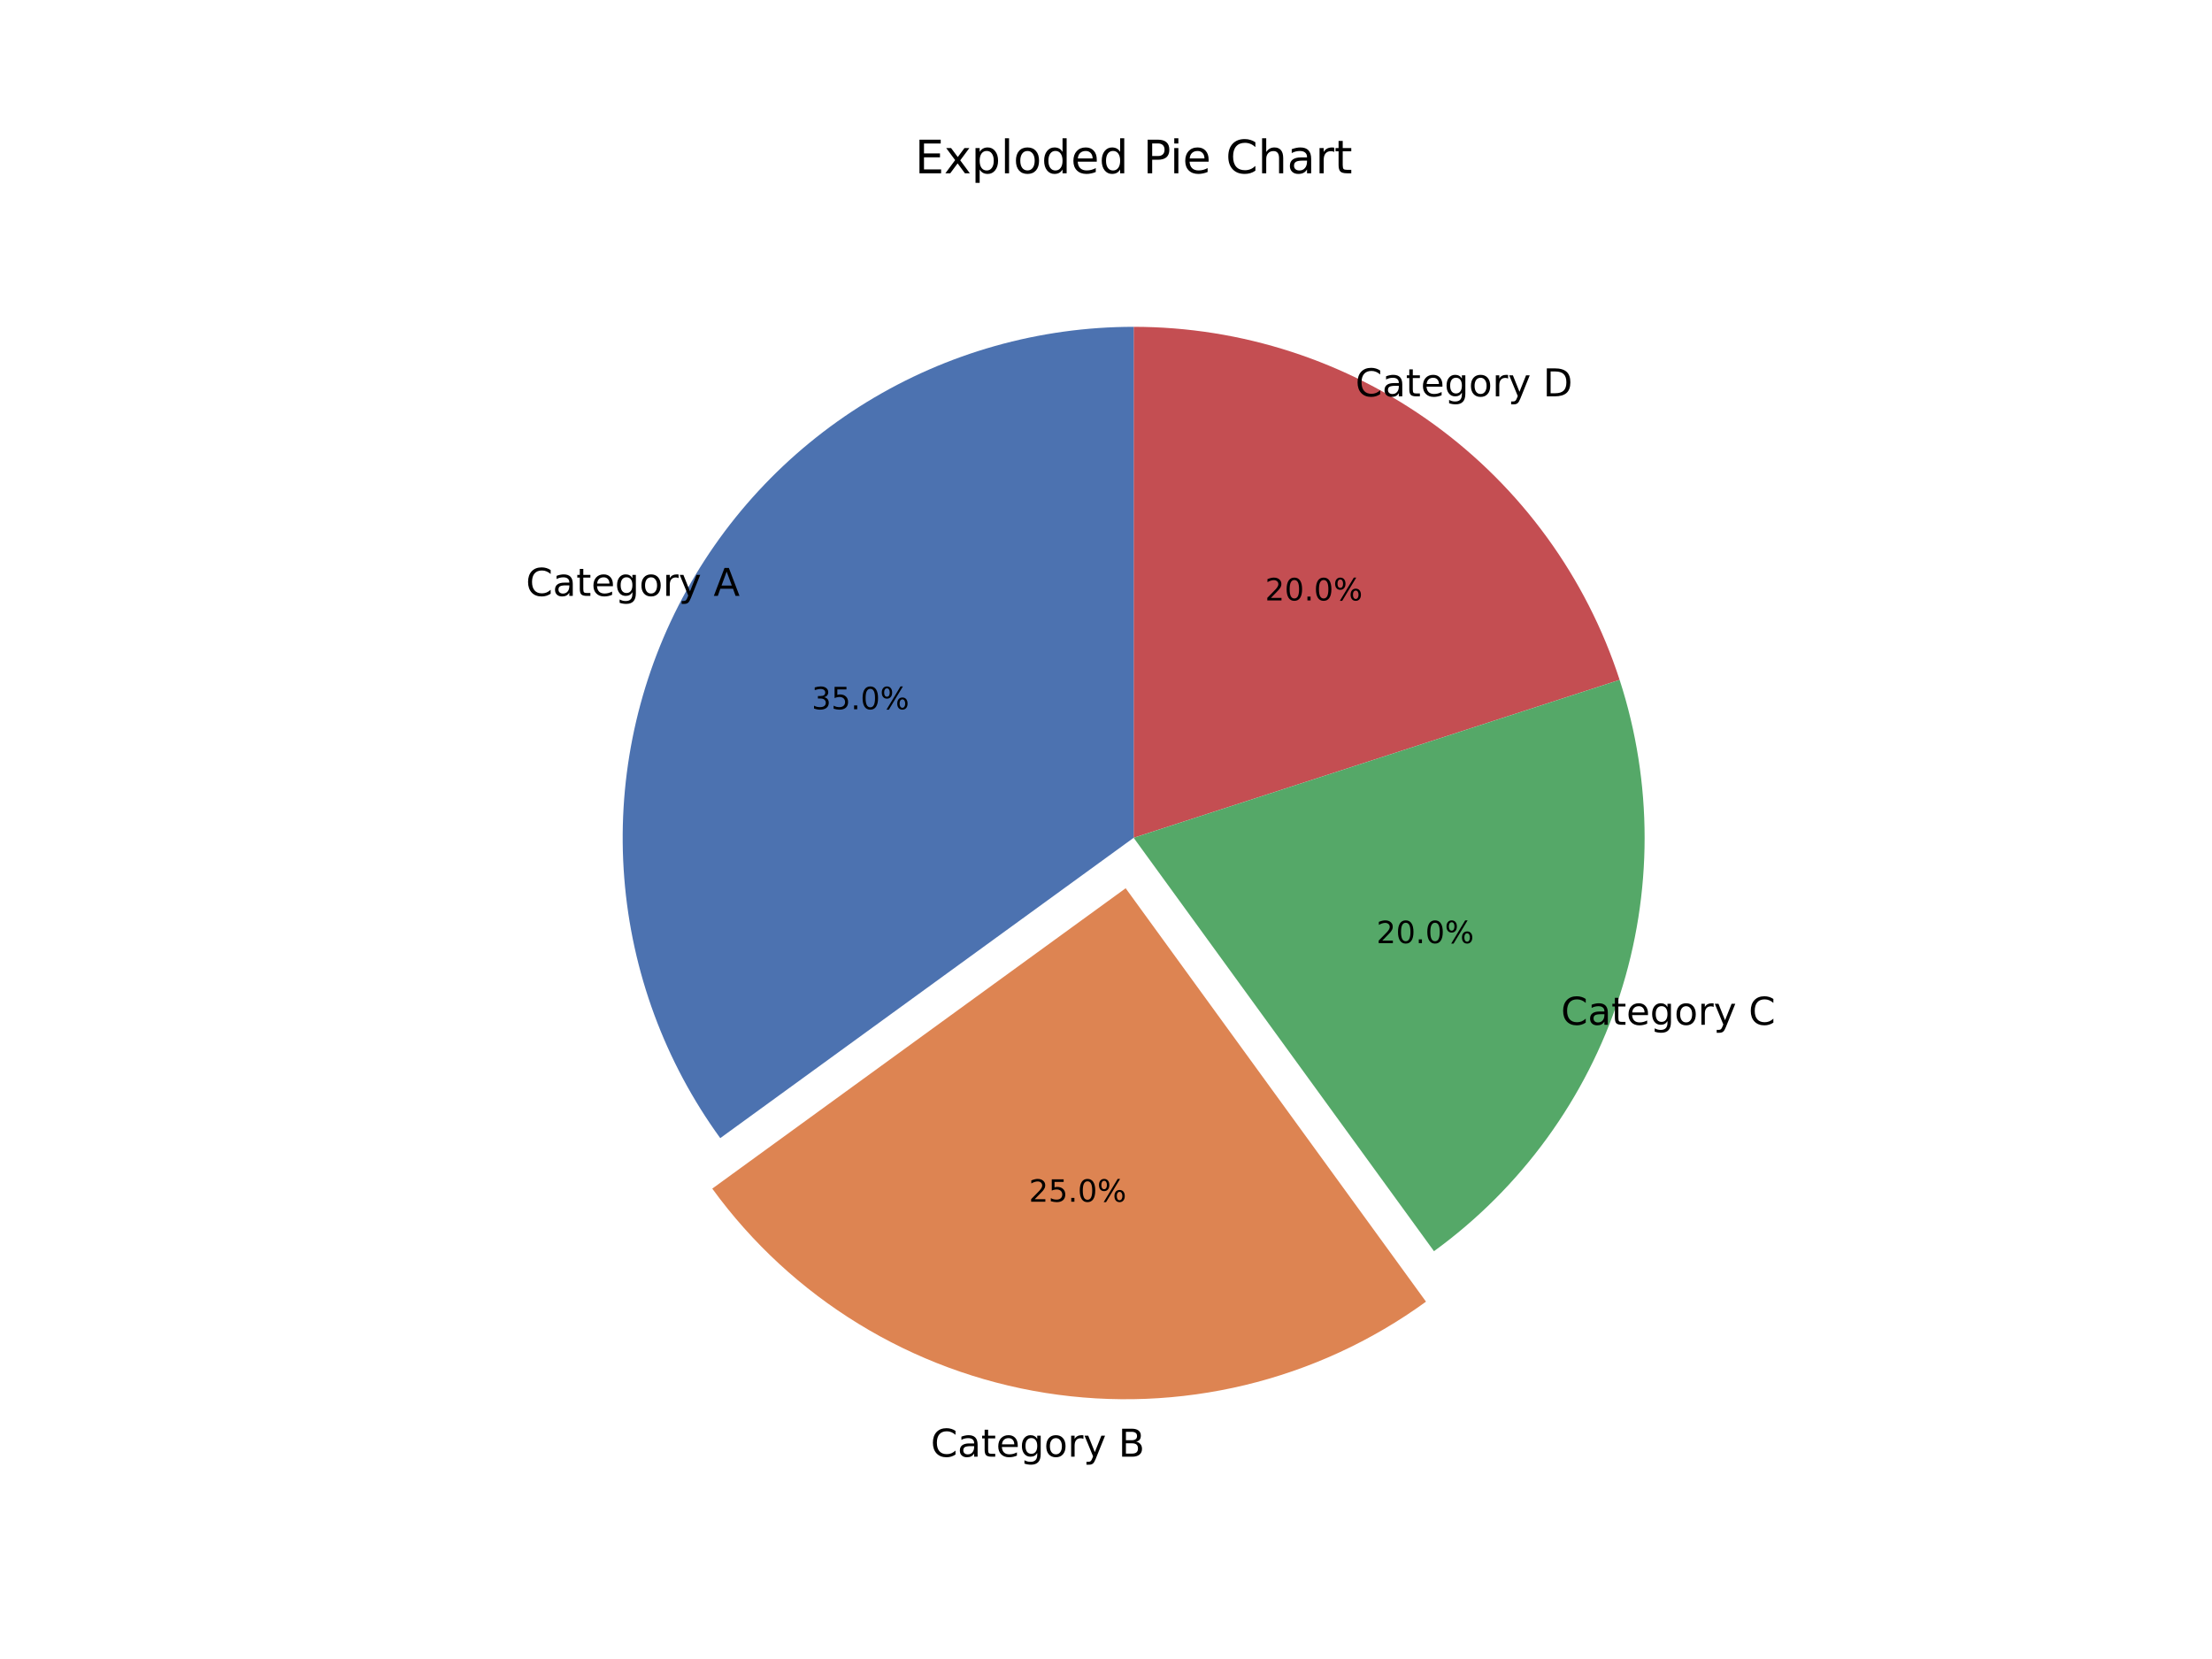
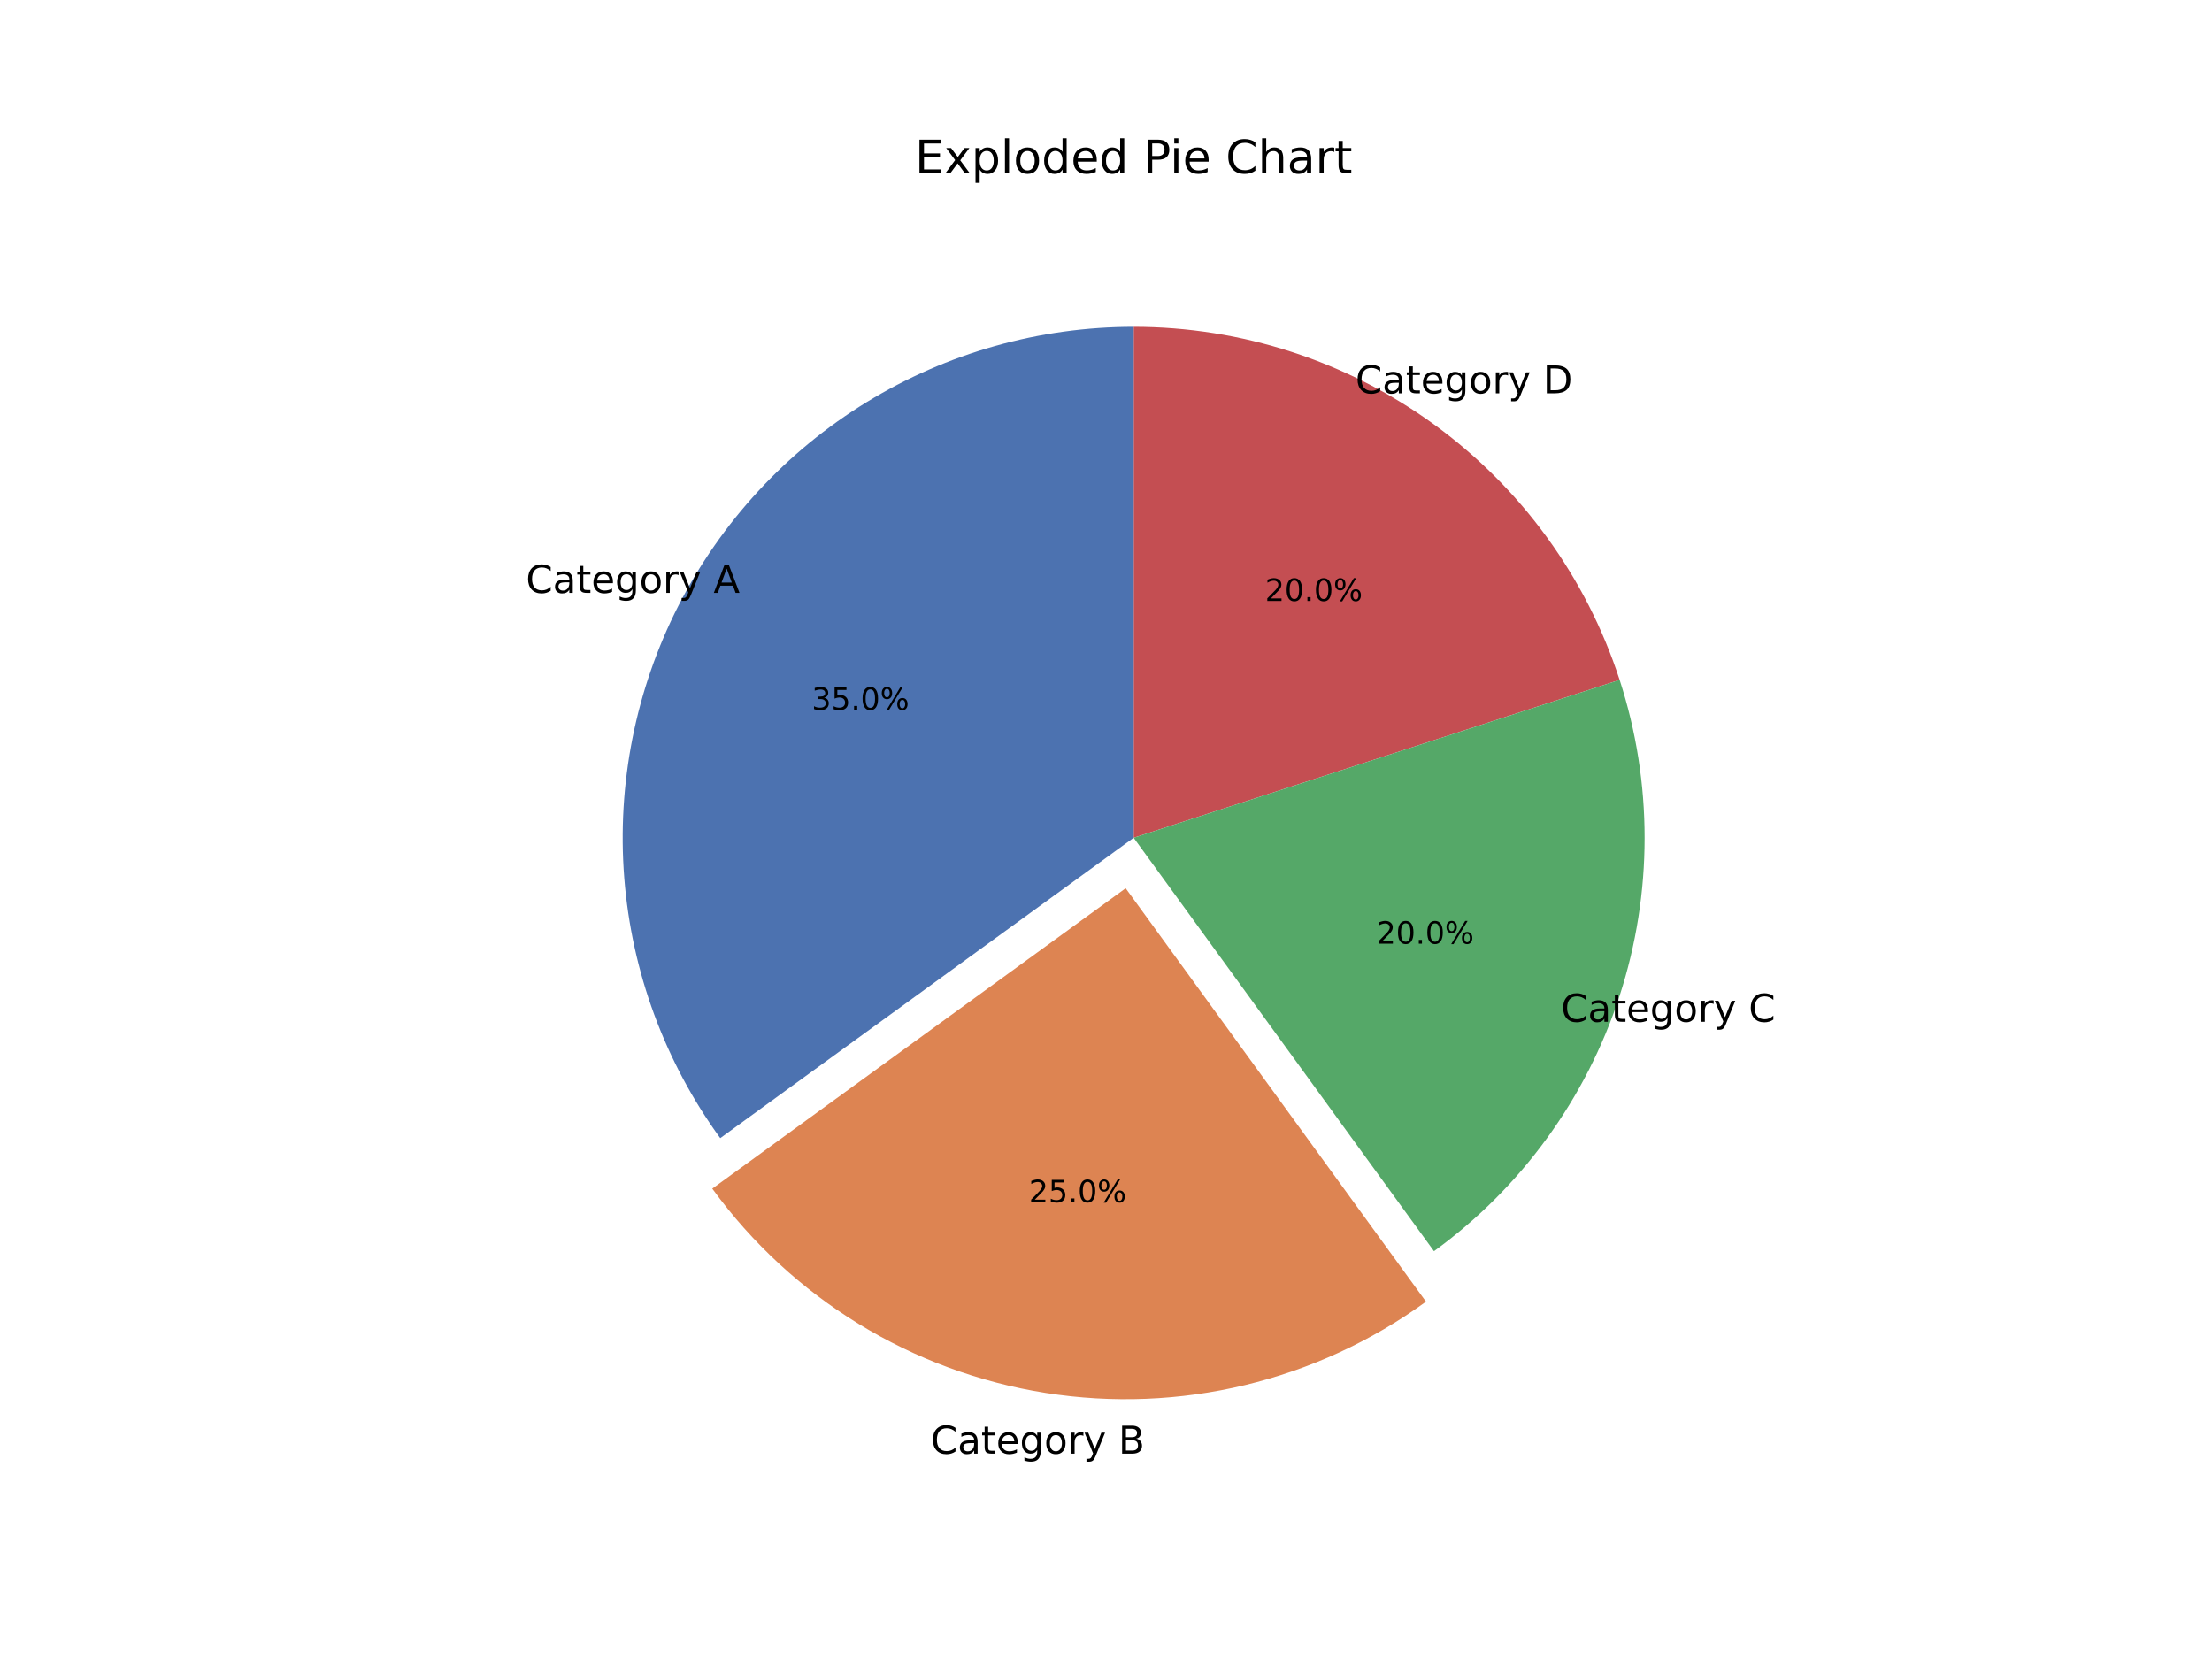
<svg xmlns="http://www.w3.org/2000/svg" width="800" height="600" viewBox="0 0 800 600">
  <defs>
</defs>
  <g transform="translate(0,600) scale(1,-1)">
    <rect width="800" height="600" fill="white" />
    <path d="M 0.00 0.00 L 800.00 0.00 L 800.00 600.00 L 0.00 600.00 Z " fill="#FFFFFF" fill-opacity="1.00" stroke="#FFFFFF" stroke-opacity="1.00" stroke-width="0.00" stroke-linecap="butt" stroke-linejoin="miter" />
    <path d="M 410.00 297.00 L 585.76 354.11 C 573.70 391.22 550.19 423.57 518.62 446.51 C 487.05 469.44 449.02 481.80 410.00 481.80 L 410.00 297.00 Z " fill="#C44E52" fill-opacity="1.00" stroke="#000000" stroke-opacity="1.00" stroke-width="0.00" stroke-linecap="butt" stroke-linejoin="miter" />
    <path d="M 410.00 297.00 L 518.62 147.49 C 550.19 170.43 573.70 202.78 585.76 239.89 C 597.81 277.00 597.81 317.00 585.76 354.11 L 410.00 297.00 Z " fill="#55A868" fill-opacity="1.00" stroke="#000000" stroke-opacity="1.00" stroke-width="0.00" stroke-linecap="butt" stroke-linejoin="miter" />
    <path d="M 407.11 278.75 L 257.60 170.12 C 286.40 130.49 329.81 103.89 378.20 96.22 C 426.59 88.56 476.10 100.44 515.73 129.24 L 407.11 278.75 Z " fill="#DD8452" fill-opacity="1.00" stroke="#000000" stroke-opacity="1.00" stroke-width="0.00" stroke-linecap="butt" stroke-linejoin="miter" />
    <path d="M 410.00 297.00 L 410.00 481.80 C 375.92 481.80 342.50 472.37 313.44 454.57 C 284.39 436.76 260.81 411.26 245.34 380.90 C 229.87 350.53 223.10 316.47 225.77 282.50 C 228.44 248.53 240.46 215.95 260.49 188.38 L 410.00 297.00 Z " fill="#4C72B0" fill-opacity="1.00" stroke="#000000" stroke-opacity="1.00" stroke-width="0.00" stroke-linecap="butt" stroke-linejoin="miter" />
-     <text font-family="DejaVu Sans" font-size="11.11" fill="#000000" fill-opacity="1.00" text-anchor="middle" dominant-baseline="central" transform="translate(475.17,386.70) scale(1,-1)">20.0%</text>
-     <text font-family="DejaVu Sans" font-size="13.89" fill="#000000" fill-opacity="1.00" text-anchor="middle" dominant-baseline="central" transform="translate(529.48,461.46) scale(1,-1)">Category D</text>
-     <text font-family="DejaVu Sans" font-size="11.11" fill="#000000" fill-opacity="1.00" text-anchor="middle" dominant-baseline="central" transform="translate(515.45,262.74) scale(1,-1)">20.0%</text>
-     <text font-family="DejaVu Sans" font-size="13.89" fill="#000000" fill-opacity="1.00" text-anchor="middle" dominant-baseline="central" transform="translate(603.33,234.18) scale(1,-1)">Category C</text>
-     <text font-family="DejaVu Sans" font-size="11.11" fill="#000000" fill-opacity="1.00" text-anchor="middle" dominant-baseline="central" transform="translate(389.76,169.23) scale(1,-1)">25.0%</text>
-     <text font-family="DejaVu Sans" font-size="13.89" fill="#000000" fill-opacity="1.00" text-anchor="middle" dominant-baseline="central" transform="translate(375.31,77.97) scale(1,-1)">Category B</text>
-     <text font-family="DejaVu Sans" font-size="11.11" fill="#000000" fill-opacity="1.00" text-anchor="middle" dominant-baseline="central" transform="translate(311.21,347.34) scale(1,-1)">35.0%</text>
-     <text font-family="DejaVu Sans" font-size="13.89" fill="#000000" fill-opacity="1.00" text-anchor="middle" dominant-baseline="central" transform="translate(228.88,389.29) scale(1,-1)">Category A</text>
+     <text font-family="DejaVu Sans" font-size="11.11" fill="#000000" fill-opacity="1.00" text-anchor="middle" y="4.04" transform="translate(475.17,386.70) scale(1,-1)">20.0%</text>
+     <text font-family="DejaVu Sans" font-size="13.89" fill="#000000" fill-opacity="1.00" text-anchor="middle" y="3.71" transform="translate(529.48,461.46) scale(1,-1)">Category D</text>
+     <text font-family="DejaVu Sans" font-size="11.11" fill="#000000" fill-opacity="1.00" text-anchor="middle" y="4.04" transform="translate(515.45,262.74) scale(1,-1)">20.0%</text>
+     <text font-family="DejaVu Sans" font-size="13.89" fill="#000000" fill-opacity="1.00" text-anchor="middle" y="3.71" transform="translate(603.33,234.18) scale(1,-1)">Category C</text>
+     <text font-family="DejaVu Sans" font-size="11.11" fill="#000000" fill-opacity="1.00" text-anchor="middle" y="4.04" transform="translate(389.76,169.23) scale(1,-1)">25.0%</text>
+     <text font-family="DejaVu Sans" font-size="13.89" fill="#000000" fill-opacity="1.00" text-anchor="middle" y="3.71" transform="translate(375.31,77.97) scale(1,-1)">Category B</text>
+     <text font-family="DejaVu Sans" font-size="11.11" fill="#000000" fill-opacity="1.00" text-anchor="middle" y="4.04" transform="translate(311.21,347.34) scale(1,-1)">35.0%</text>
+     <text font-family="DejaVu Sans" font-size="13.89" fill="#000000" fill-opacity="1.00" text-anchor="middle" y="3.71" transform="translate(228.88,389.29) scale(1,-1)">Category A</text>
    <text font-family="DejaVu Sans" font-size="16.67" fill="#000000" fill-opacity="1.00" text-anchor="middle" transform="translate(410.00,537.33) scale(1,-1)">Exploded Pie Chart</text>
  </g>
</svg>
